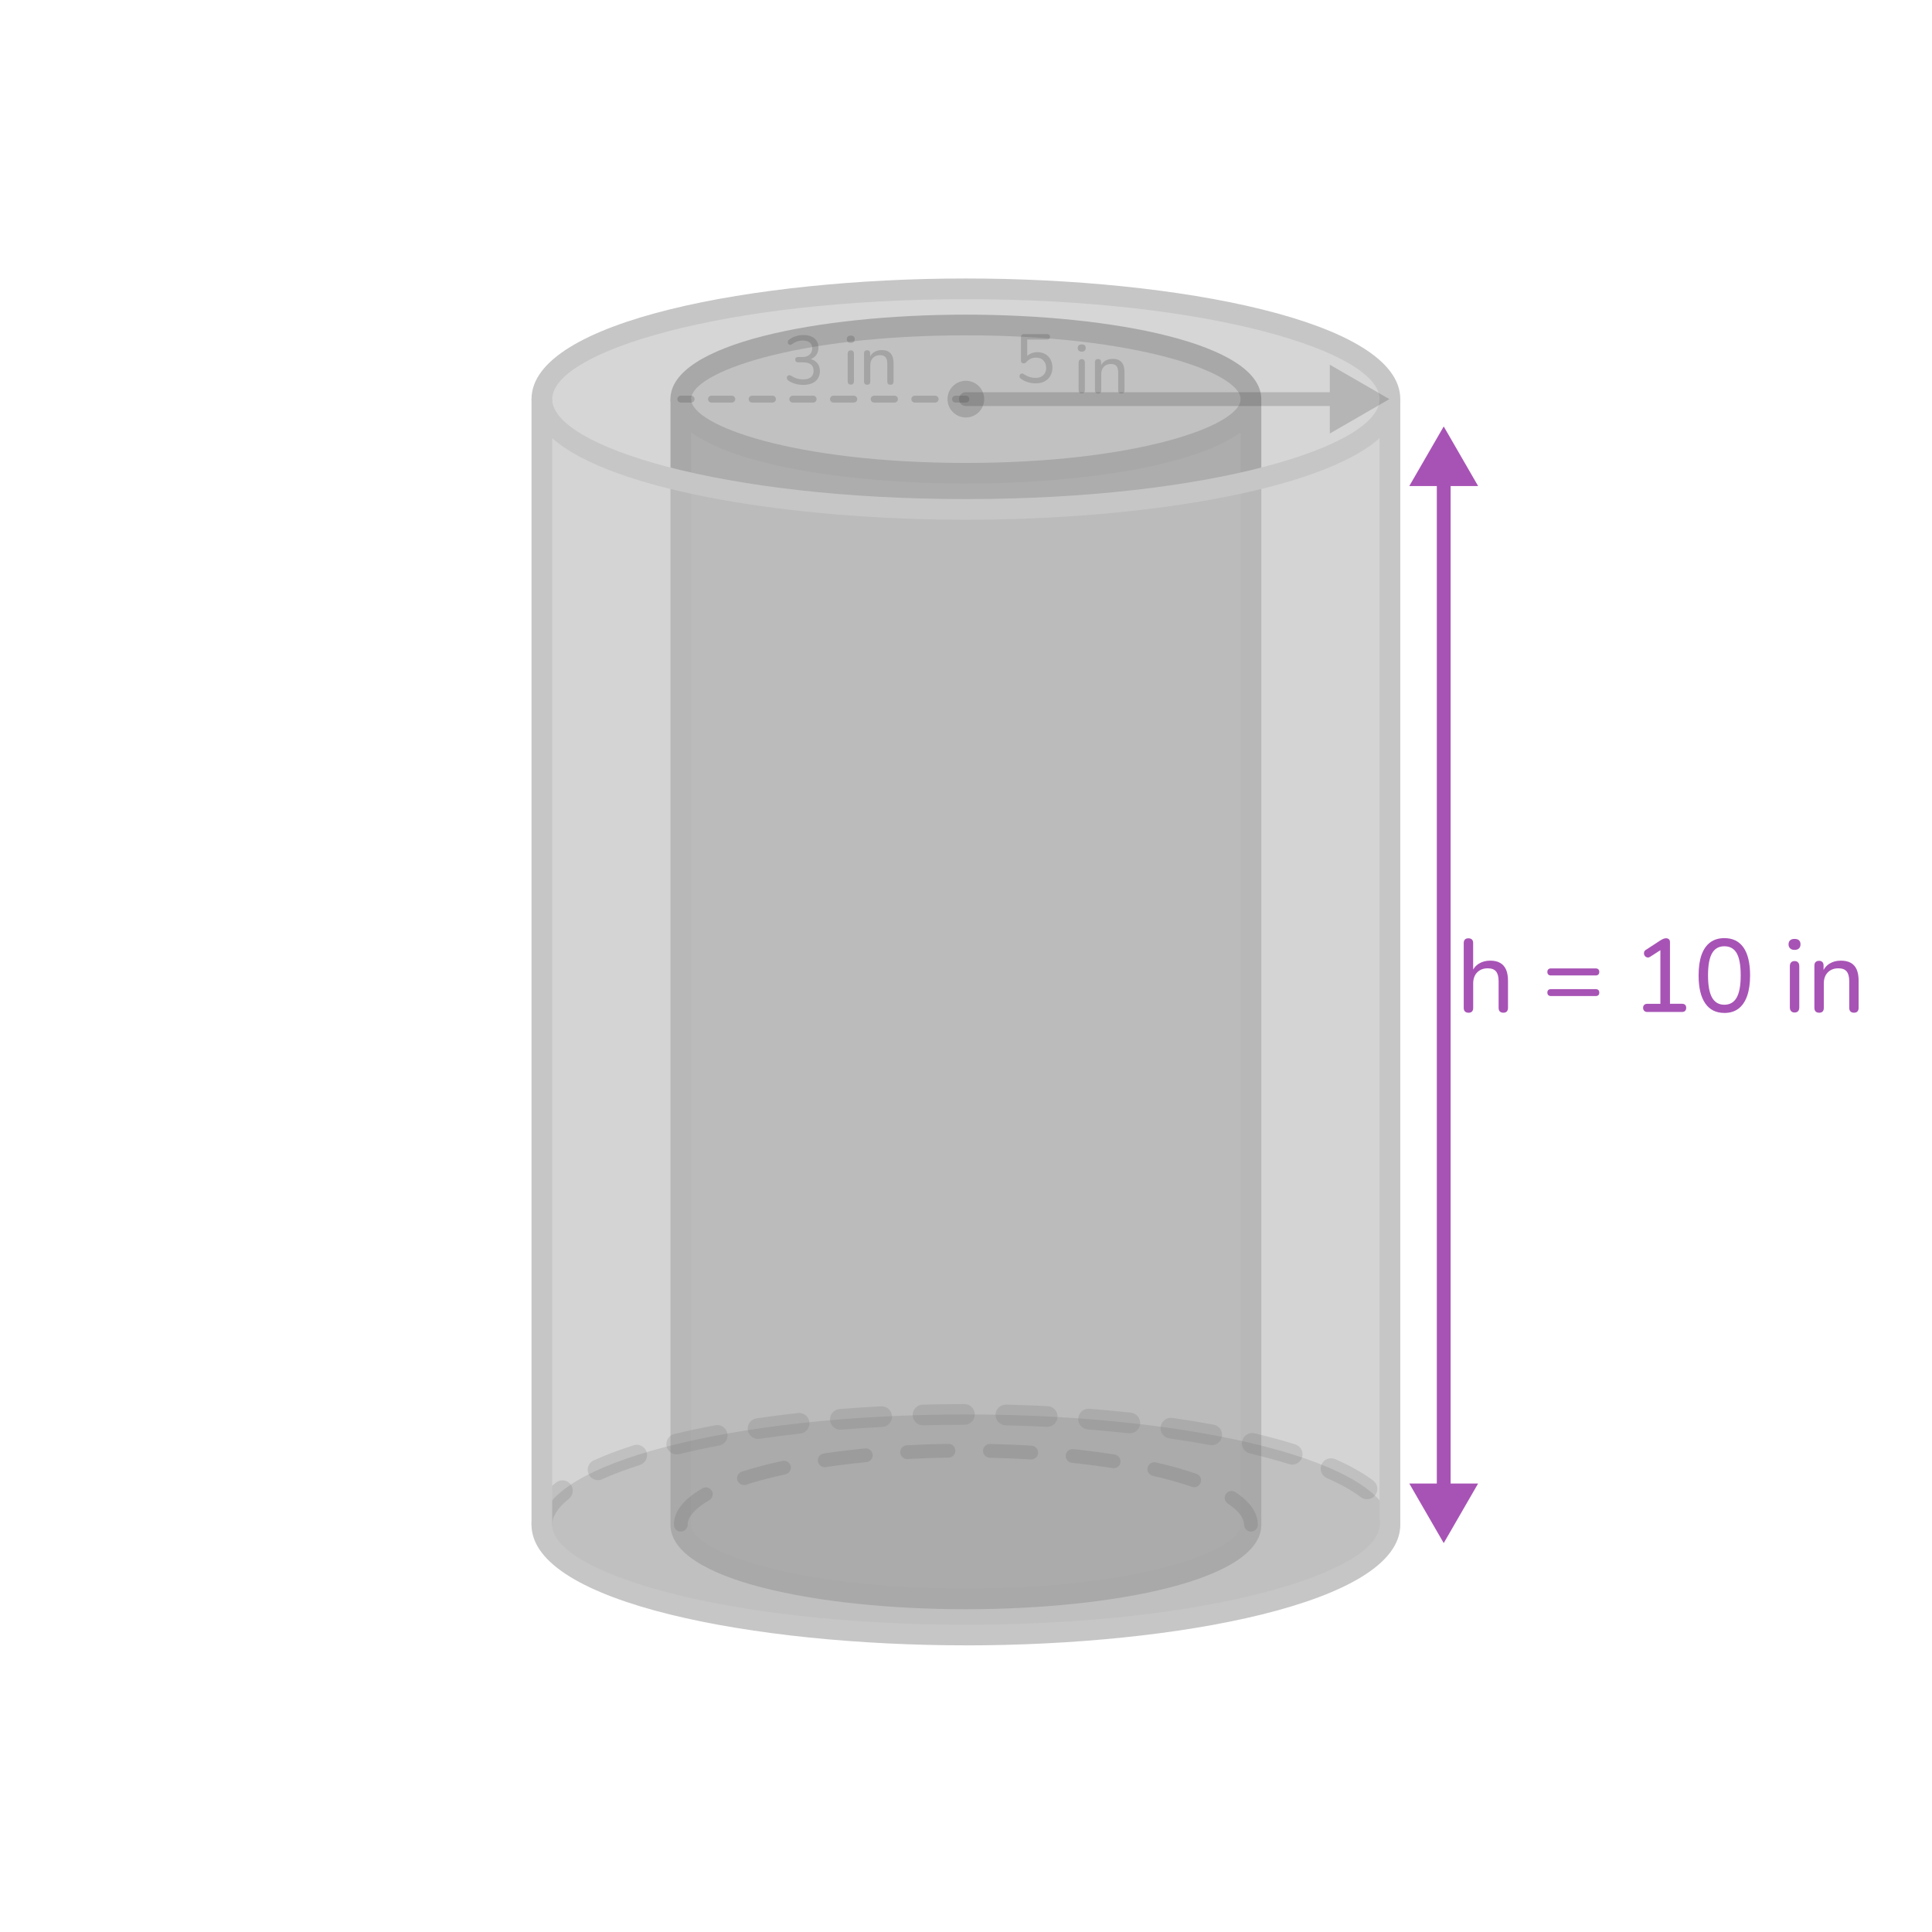
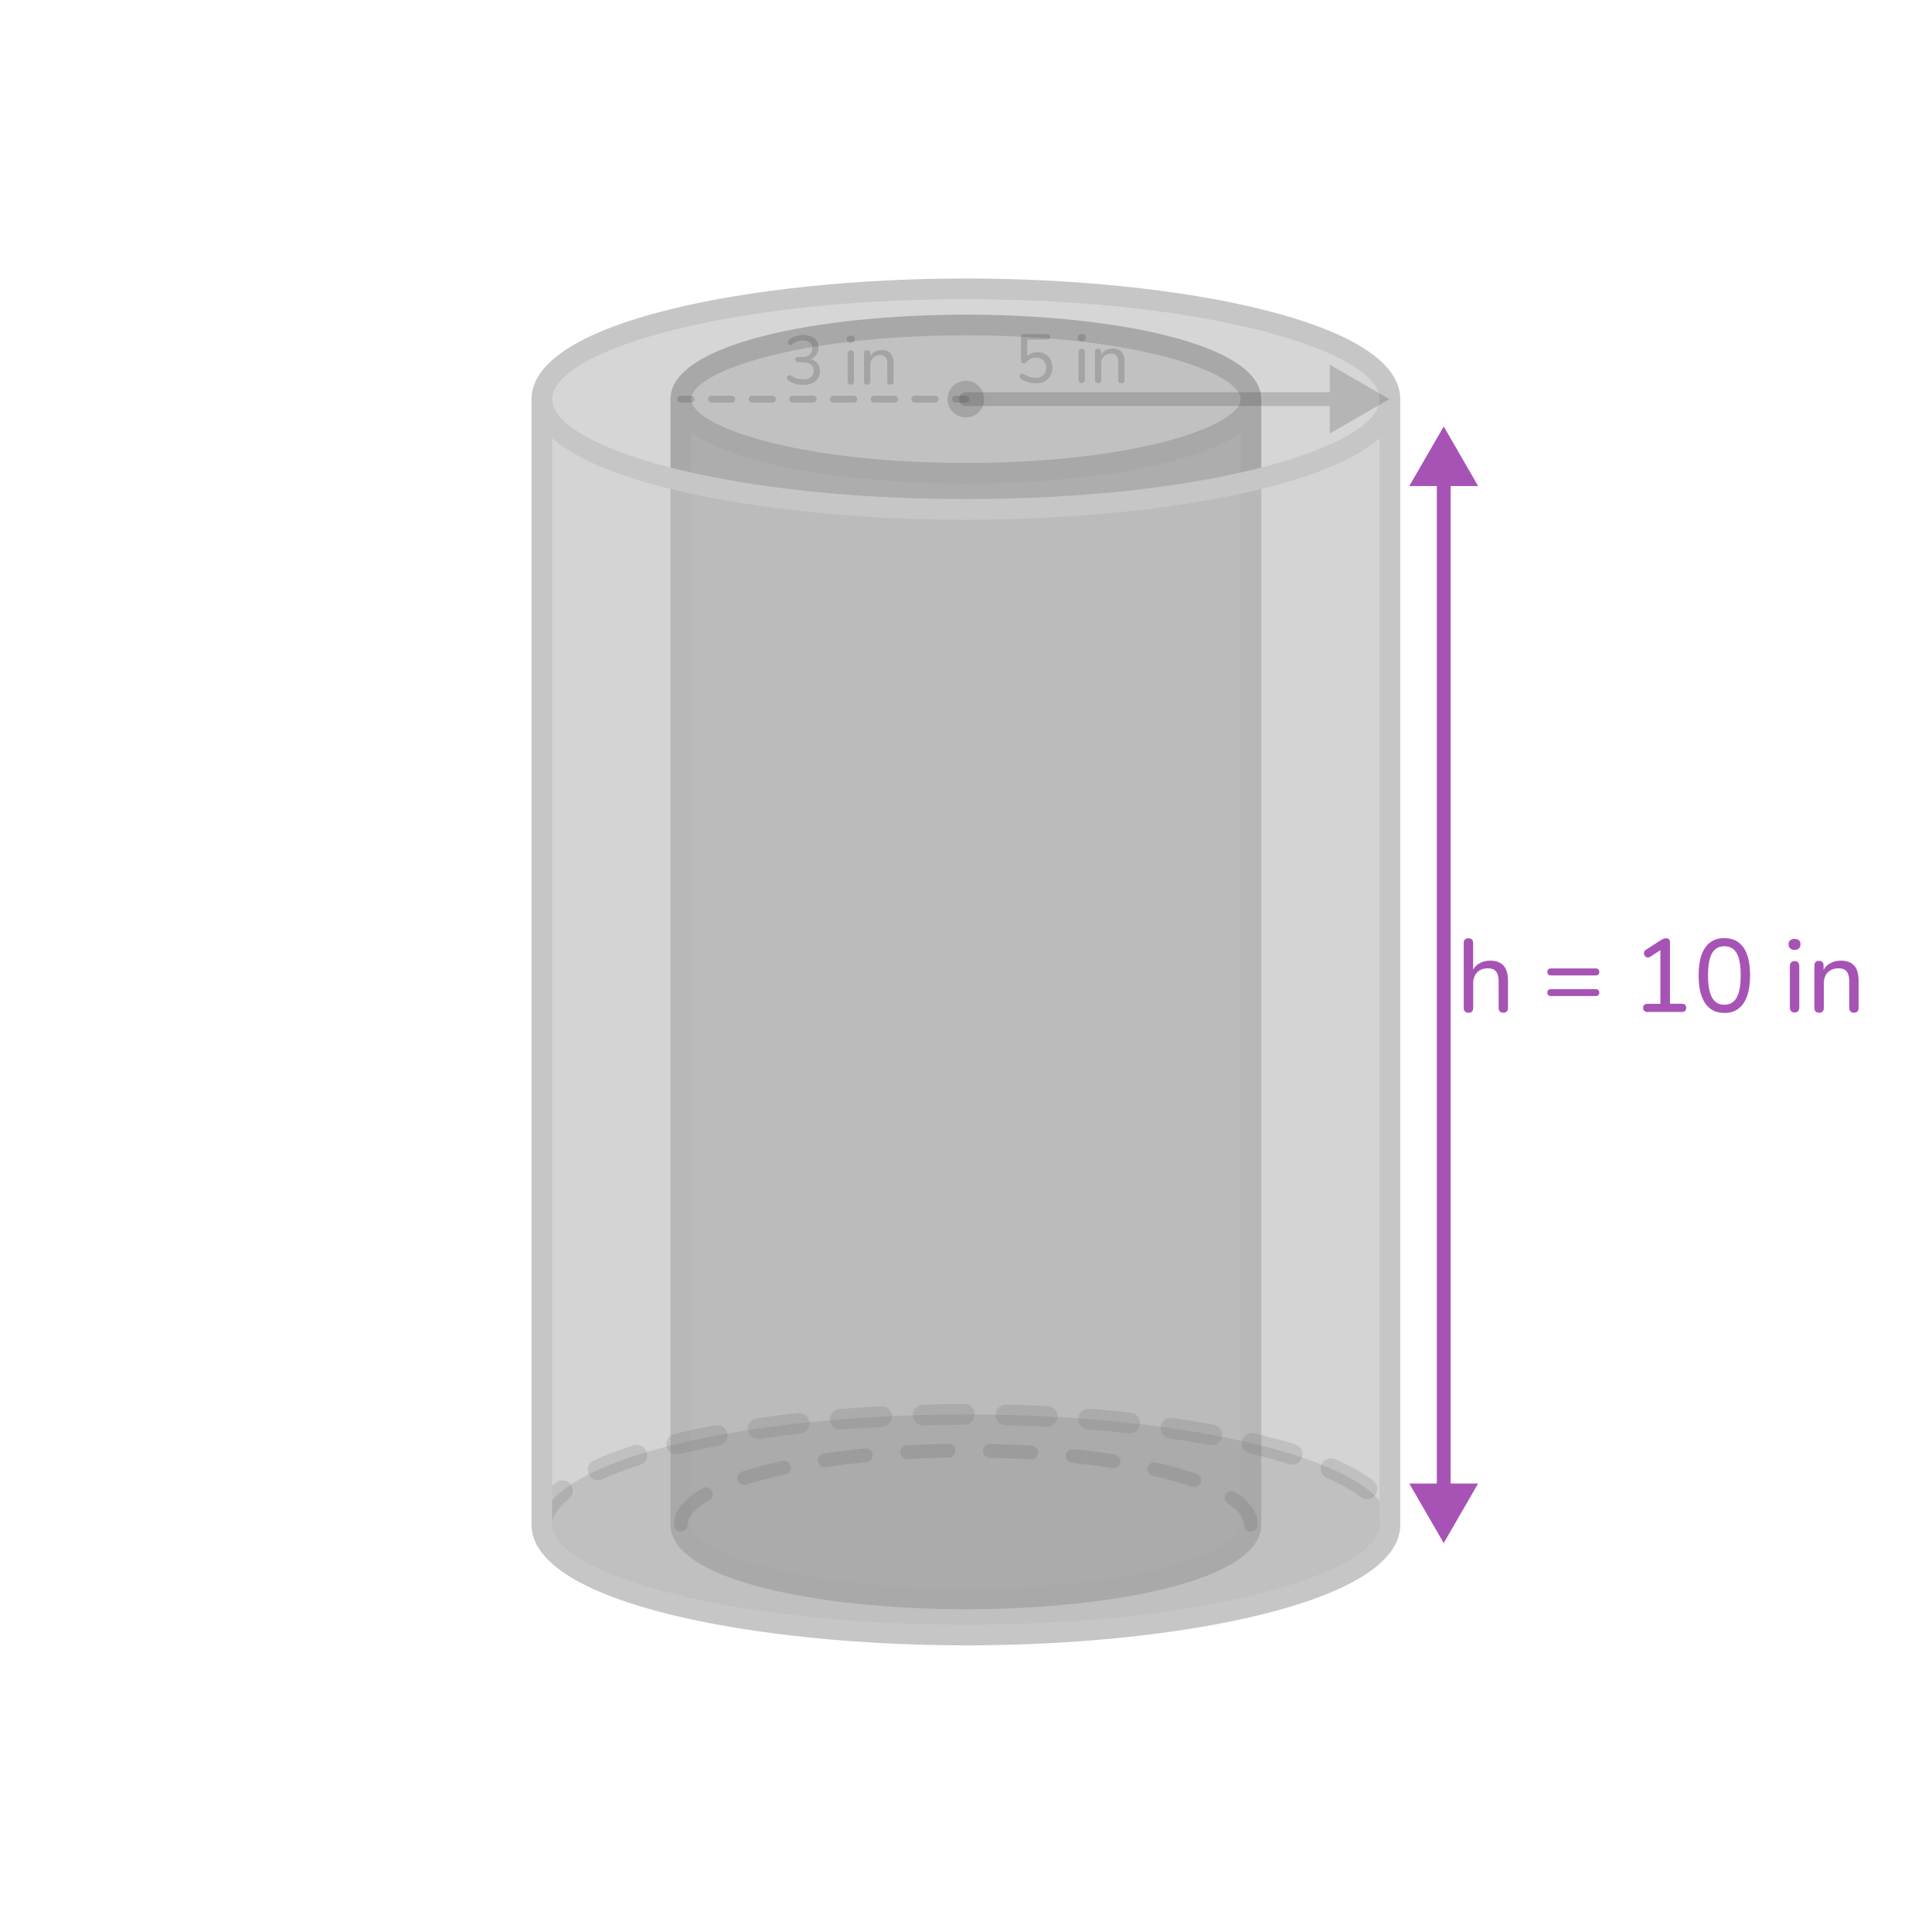
<svg xmlns="http://www.w3.org/2000/svg" id="background" width="560" height="560" viewBox="0 0 560 560">
  <defs>
    <style>
      .cls-1 {
        stroke: #333;
        stroke-linecap: round;
      }

      .cls-1, .cls-2 {
        fill: none;
        stroke-miterlimit: 10;
        stroke-width: 4px;
      }

      .cls-3 {
        fill: #a753b5;
      }

      .cls-4 {
        opacity: .5;
      }

+       .cls-5 {
+         opacity: .6;
+       }
+ 
      .cls-2 {
        stroke: #a753b5;
      }

-       .cls-5, .cls-6 {
+       .cls-6, .cls-7 {
        opacity: .2;
      }

-       .cls-7, .cls-6 {
+       .cls-8, .cls-7 {
        fill: #333;
      }

-       .cls-8 {
+       .cls-9 {
        fill: #e5e5e5;
      }

-       .cls-9 {
+       .cls-10 {
        fill: #aaa;
      }

-       .cls-10 {
+       .cls-11 {
        fill: #ccc;
-       }
- 
-       .cls-11 {
-         opacity: .6;
      }

      .cls-12 {
        fill: #ea6560;
      }

      .cls-13 {
        fill: #c6c6c6;
      }
    </style>
  </defs>
  <g>
    <g>
      <g>
-         <ellipse class="cls-8" cx="279.96" cy="115.69" rx="82.63" ry="21.49" />
-         <g class="cls-5">
+         <ellipse class="cls-9" cx="279.96" cy="115.69" rx="82.63" ry="21.49" />
+         <g class="cls-6">
          <ellipse class="cls-12" cx="279.97" cy="441.95" rx="82.63" ry="21.49" />
        </g>
      </g>
      <path class="cls-13" d="M362.59,118.69c-1.66,0-3-1.34-3-3,0-7.72-30.29-18.49-79.63-18.49s-79.63,10.77-79.63,18.49c0,1.66-1.34,3-3,3s-3-1.34-3-3c0-16.08,43.08-24.49,85.63-24.49s85.63,8.41,85.63,24.49c0,1.66-1.34,3-3,3Z" />
-       <path class="cls-10" d="M362.59,115.69V441.95c0,11.87-36.99,21.49-82.62,21.49s-82.63-9.62-82.63-21.49V115.69s0,0,0,0c0,11.87,37,21.49,82.63,21.49s82.63-9.62,82.63-21.49Z" />
+       <path class="cls-11" d="M362.59,115.69V441.95c0,11.87-36.99,21.49-82.62,21.49s-82.63-9.62-82.63-21.49V115.69s0,0,0,0c0,11.87,37,21.49,82.63,21.49s82.63-9.62,82.63-21.49Z" />
      <path class="cls-13" d="M279.97,466.44c-42.55,0-85.63-8.41-85.63-24.49V115.69s0,0,0,0h6c0,7.72,30.29,18.49,79.63,18.49s79.63-10.77,79.63-18.49h6V441.95c0,16.08-43.07,24.49-85.62,24.49ZM200.33,125.33V441.95c0,7.72,30.3,18.49,79.64,18.49s79.63-10.77,79.63-18.49V125.33c-13.29,9.78-46.63,14.84-79.64,14.84s-66.35-5.06-79.63-14.84Z" />
    </g>
    <g>
-       <g class="cls-5">
-         <ellipse class="cls-7" cx="279.97" cy="115.69" rx="122.91" ry="31.97" />
+       <g class="cls-6">
+         <ellipse class="cls-8" cx="279.97" cy="115.69" rx="122.91" ry="31.97" />
      </g>
-       <g class="cls-5">
-         <ellipse class="cls-7" cx="279.97" cy="441.95" rx="122.91" ry="31.97" />
+       <g class="cls-6">
+         <ellipse class="cls-8" cx="279.97" cy="441.95" rx="122.91" ry="31.97" />
      </g>
    </g>
-     <circle class="cls-6" cx="279.96" cy="115.69" r="5.32" />
+     <circle class="cls-7" cx="279.96" cy="115.69" r="5.32" />
    <path class="cls-13" d="M402.88,118.69c-1.66,0-3-1.34-3-3,0-13.7-49.25-28.97-119.91-28.97s-119.91,15.27-119.91,28.97c0,1.66-1.34,3-3,3s-3-1.34-3-3c0-22.71,64.87-34.97,125.91-34.97s125.91,12.25,125.91,34.97c0,1.66-1.34,3-3,3Z" />
-     <g class="cls-5">
-       <path class="cls-7" d="M402.88,444.95c-1.66,0-3-1.34-3-3,0-.18,0-.36-.03-.54-.16-1.65,1.04-3.12,2.69-3.28,1.63-.16,3.12,1.04,3.28,2.69,.04,.37,.06,.75,.06,1.13,0,1.66-1.34,3-3,3Zm-245.82,0c-1.66,0-3-1.34-3-3,0-4.33,2.39-8.43,7.09-12.21,1.29-1.04,3.18-.83,4.22,.46,1.04,1.29,.83,3.18-.46,4.22-3.21,2.58-4.84,5.11-4.84,7.53,0,1.66-1.34,3-3,3Zm239.18-10.39c-.63,0-1.27-.2-1.81-.61-2.5-1.9-5.81-3.75-9.83-5.52-1.52-.67-2.21-2.44-1.54-3.95,.66-1.52,2.43-2.21,3.95-1.54,4.45,1.95,8.16,4.05,11.04,6.23,1.32,1,1.58,2.88,.58,4.2-.59,.78-1.49,1.19-2.39,1.19Zm-222.89-5.53c-1.14,0-2.23-.66-2.74-1.77-.68-1.51-.01-3.29,1.5-3.97,3.39-1.53,7.27-3,11.54-4.37,1.58-.5,3.27,.37,3.77,1.94,.5,1.58-.37,3.27-1.94,3.77-4.06,1.3-7.72,2.68-10.9,4.12-.4,.18-.82,.27-1.23,.27Zm201.21-4.5c-.3,0-.6-.04-.9-.14-3.5-1.1-7.33-2.14-11.38-3.11-1.61-.38-2.61-2-2.22-3.61,.38-1.61,2.01-2.61,3.61-2.22,4.18,1,8.15,2.08,11.78,3.22,1.58,.5,2.46,2.18,1.97,3.76-.4,1.28-1.59,2.1-2.86,2.1Zm-178.42-2.96c-1.35,0-2.58-.92-2.91-2.29-.39-1.61,.6-3.23,2.21-3.62,3.75-.91,7.75-1.77,11.89-2.55,1.63-.31,3.2,.76,3.5,2.39s-.76,3.2-2.39,3.5c-4.04,.76-7.94,1.6-11.58,2.48-.24,.06-.48,.08-.71,.08Zm155.1-2.67c-.18,0-.36-.02-.55-.05-3.76-.7-7.7-1.34-11.73-1.92-1.64-.24-2.78-1.76-2.54-3.4,.24-1.64,1.75-2.78,3.4-2.54,4.1,.59,8.13,1.25,11.96,1.96,1.63,.3,2.71,1.87,2.4,3.5-.27,1.44-1.53,2.45-2.95,2.45Zm-131.52-1.82c-1.46,0-2.75-1.07-2.96-2.57-.24-1.64,.89-3.16,2.53-3.4,3.88-.57,7.92-1.09,12.01-1.54,1.65-.19,3.13,1,3.31,2.65,.18,1.65-1,3.13-2.65,3.31-4.02,.45-7.99,.96-11.8,1.52-.15,.02-.29,.03-.44,.03Zm107.77-1.62c-.11,0-.22,0-.33-.02-3.86-.42-7.85-.79-11.86-1.11-1.65-.13-2.89-1.57-2.76-3.23,.13-1.65,1.54-2.89,3.23-2.76,4.07,.32,8.12,.7,12.04,1.13,1.65,.18,2.84,1.66,2.66,3.31-.17,1.54-1.47,2.67-2.98,2.67Zm-83.91-1.05c-1.55,0-2.86-1.19-2.99-2.76-.13-1.65,1.1-3.1,2.75-3.23,3.95-.32,8.01-.59,12.06-.8,1.65-.09,3.07,1.18,3.15,2.84,.09,1.65-1.18,3.07-2.84,3.15-4,.21-8,.47-11.9,.79-.08,0-.16,0-.24,0Zm59.98-.84c-.05,0-.1,0-.15,0-3.92-.2-7.93-.35-11.92-.44-1.66-.04-2.97-1.42-2.93-3.07,.04-1.63,1.38-2.93,3-2.93,.02,0,.05,0,.07,0,4.04,.1,8.1,.25,12.07,.45,1.65,.08,2.93,1.49,2.84,3.15-.08,1.6-1.41,2.85-2.99,2.85Zm-36.01-.43c-1.62,0-2.96-1.29-3-2.92-.04-1.66,1.26-3.03,2.92-3.08,4-.1,8.06-.16,12.08-.16h0c1.66,0,3,1.34,3,3,0,1.66-1.34,3-3,3-3.96,0-7.98,.06-11.93,.16-.03,0-.05,0-.08,0Z" />
+     <g class="cls-6">
+       <path class="cls-8" d="M402.88,444.95c-1.66,0-3-1.34-3-3,0-.18,0-.36-.03-.54-.16-1.65,1.04-3.12,2.69-3.28,1.63-.16,3.12,1.04,3.28,2.69,.04,.37,.06,.75,.06,1.13,0,1.66-1.34,3-3,3Zm-245.82,0c-1.66,0-3-1.34-3-3,0-4.33,2.39-8.43,7.09-12.21,1.29-1.04,3.18-.83,4.22,.46,1.04,1.29,.83,3.18-.46,4.22-3.21,2.58-4.84,5.11-4.84,7.53,0,1.66-1.34,3-3,3Zm239.18-10.39c-.63,0-1.27-.2-1.81-.61-2.5-1.9-5.81-3.75-9.83-5.52-1.52-.67-2.21-2.44-1.54-3.95,.66-1.52,2.43-2.21,3.95-1.54,4.45,1.95,8.16,4.05,11.04,6.23,1.32,1,1.58,2.88,.58,4.2-.59,.78-1.49,1.19-2.39,1.19Zm-222.89-5.53c-1.14,0-2.23-.66-2.74-1.77-.68-1.51-.01-3.29,1.5-3.97,3.39-1.53,7.27-3,11.54-4.37,1.58-.5,3.27,.37,3.77,1.94,.5,1.58-.37,3.27-1.94,3.77-4.06,1.3-7.72,2.68-10.9,4.12-.4,.18-.82,.27-1.23,.27Zm201.21-4.5c-.3,0-.6-.04-.9-.14-3.5-1.1-7.33-2.14-11.38-3.11-1.61-.38-2.61-2-2.22-3.61,.38-1.61,2.01-2.61,3.61-2.22,4.18,1,8.15,2.08,11.78,3.22,1.58,.5,2.46,2.18,1.97,3.76-.4,1.28-1.59,2.1-2.86,2.1Zm-178.42-2.96c-1.35,0-2.58-.92-2.91-2.29-.39-1.61,.6-3.23,2.21-3.62,3.75-.91,7.75-1.77,11.89-2.55,1.63-.31,3.2,.76,3.5,2.39s-.76,3.2-2.39,3.5c-4.04,.76-7.94,1.6-11.58,2.48-.24,.06-.48,.08-.71,.08Zm155.1-2.67c-.18,0-.36-.02-.55-.05-3.76-.7-7.7-1.34-11.73-1.92-1.64-.24-2.78-1.76-2.54-3.4,.24-1.64,1.75-2.78,3.4-2.54,4.1,.59,8.13,1.25,11.96,1.96,1.63,.3,2.71,1.87,2.4,3.5-.27,1.44-1.53,2.45-2.95,2.45Zm-131.52-1.82c-1.46,0-2.75-1.07-2.96-2.57-.24-1.64,.89-3.16,2.53-3.4,3.88-.57,7.92-1.09,12.01-1.54,1.65-.19,3.13,1,3.31,2.65,.18,1.65-1,3.13-2.65,3.31-4.02,.45-7.99,.96-11.8,1.52-.15,.02-.29,.03-.44,.03Zm107.77-1.62c-.11,0-.22,0-.33-.02-3.86-.42-7.85-.79-11.86-1.11-1.65-.13-2.89-1.57-2.76-3.23,.13-1.65,1.54-2.89,3.23-2.76,4.07,.32,8.12,.7,12.04,1.13,1.65,.18,2.84,1.66,2.66,3.31-.17,1.54-1.47,2.67-2.98,2.67Zm-83.91-1.05c-1.55,0-2.86-1.19-2.99-2.76-.13-1.65,1.1-3.1,2.75-3.23,3.95-.32,8.01-.59,12.06-.8,1.65-.09,3.07,1.18,3.15,2.84,.09,1.65-1.18,3.07-2.84,3.15-4,.21-8,.47-11.9,.79-.08,0-.16,0-.24,0Zm59.98-.84c-.05,0-.1,0-.15,0-3.92-.2-7.93-.35-11.92-.44-1.66-.04-2.97-1.42-2.93-3.07,.04-1.63,1.38-2.93,3-2.93,.02,0,.05,0,.07,0,4.04,.1,8.1,.25,12.07,.45,1.65,.08,2.93,1.49,2.84,3.15-.08,1.6-1.41,2.85-2.99,2.85Zm-36.01-.43c-1.62,0-2.96-1.29-3-2.92-.04-1.66,1.26-3.03,2.92-3.08,4-.1,8.06-.16,12.08-.16h0c1.66,0,3,1.34,3,3,0,1.66-1.34,3-3,3-3.96,0-7.98,.06-11.93,.16-.03,0-.05,0-.08,0Z" />
    </g>
    <g class="cls-4">
-       <path class="cls-9" d="M402.88,115.69V441.95c0,17.65-55.03,31.97-122.91,31.97s-122.91-14.31-122.91-31.97V115.69s0,0,0,0c0,17.65,55.03,31.97,122.91,31.97s122.91-14.31,122.91-31.97Z" />
+       <path class="cls-10" d="M402.88,115.69V441.95c0,17.65-55.03,31.97-122.91,31.97s-122.91-14.31-122.91-31.97V115.69s0,0,0,0c0,17.65,55.03,31.97,122.91,31.97s122.91-14.31,122.91-31.97Z" />
    </g>
    <path class="cls-13" d="M279.97,476.91c-61.04,0-125.91-12.25-125.91-34.97V115.69h6c0,13.7,49.25,28.97,119.91,28.97s119.91-15.27,119.91-28.97h6V441.95c0,22.71-64.87,34.97-125.91,34.97ZM160.06,127.01V441.95c0,13.7,49.25,28.97,119.91,28.97s119.91-15.27,119.91-28.97V127.01c-17.42,15.43-69.95,23.64-119.91,23.64s-102.49-8.21-119.91-23.64Z" />
-     <g class="cls-11">
-       <g class="cls-5">
-         <path class="cls-7" d="M362.6,443.95c-1.1,0-2-.9-2-2,0-2.47-2.57-4.7-4.73-6.14-.92-.61-1.17-1.85-.55-2.77,.61-.92,1.85-1.17,2.77-.55,4.32,2.88,6.51,6.06,6.51,9.47,0,1.1-.89,2-2,2h0Zm-165.27,0c-1.1,0-2-.9-2-2,0-3.84,2.78-7.4,8.27-10.56,.95-.55,2.18-.22,2.73,.73,.55,.96,.22,2.18-.73,2.73-2.86,1.65-6.27,4.22-6.27,7.09,0,1.1-.9,2-2,2Zm148.81-12.87c-.22,0-.44-.04-.66-.11-3.34-1.16-7.15-2.23-11.34-3.19-1.08-.25-1.75-1.32-1.5-2.4,.25-1.08,1.33-1.75,2.4-1.5,4.33,.99,8.29,2.11,11.76,3.31,1.04,.36,1.6,1.5,1.23,2.55-.29,.83-1.06,1.34-1.89,1.34Zm-130.5-.62c-.85,0-1.63-.54-1.9-1.39-.34-1.05,.24-2.18,1.29-2.52,3.52-1.13,7.49-2.18,11.79-3.11,1.08-.23,2.14,.45,2.38,1.53,.23,1.08-.45,2.14-1.53,2.38-4.18,.9-8.01,1.91-11.41,3.01-.2,.07-.41,.1-.61,.1Zm107.16-4.89c-.1,0-.21,0-.31-.02-3.76-.59-7.73-1.11-11.8-1.54-1.1-.12-1.9-1.1-1.78-2.2,.12-1.1,1.09-1.89,2.2-1.78,4.14,.44,8.18,.96,12,1.57,1.09,.17,1.84,1.2,1.66,2.29-.16,.99-1.01,1.69-1.97,1.69Zm-83.75-.29c-.97,0-1.83-.71-1.98-1.71-.16-1.09,.59-2.11,1.68-2.27,3.84-.57,7.88-1.06,12.02-1.47,1.12-.11,2.08,.7,2.18,1.8,.11,1.1-.7,2.08-1.8,2.18-4.07,.4-8.04,.88-11.82,1.44-.1,.01-.2,.02-.3,.02Zm59.88-2.25s-.08,0-.12,0c-3.91-.24-7.91-.4-11.92-.49-1.1-.02-1.98-.94-1.96-2.04,.02-1.1,.9-2,2.04-1.96,4.05,.09,8.12,.25,12.07,.5,1.1,.07,1.94,1.02,1.87,2.12-.06,1.06-.95,1.88-1.99,1.88Zm-36-.11c-1.05,0-1.94-.83-2-1.89-.06-1.1,.79-2.05,1.89-2.11,3.95-.22,8.02-.36,12.07-.42,1.1-.04,2.01,.86,2.03,1.97,.02,1.1-.86,2.01-1.97,2.03-4,.06-8.02,.2-11.92,.42-.04,0-.07,0-.11,0Z" />
+     <g class="cls-5">
+       <g class="cls-6">
+         <path class="cls-8" d="M362.6,443.95c-1.1,0-2-.9-2-2,0-2.47-2.57-4.7-4.73-6.14-.92-.61-1.17-1.85-.55-2.77,.61-.92,1.85-1.17,2.77-.55,4.32,2.88,6.51,6.06,6.51,9.47,0,1.1-.89,2-2,2h0Zm-165.27,0c-1.1,0-2-.9-2-2,0-3.84,2.78-7.4,8.27-10.56,.95-.55,2.18-.22,2.73,.73,.55,.96,.22,2.18-.73,2.73-2.86,1.65-6.27,4.22-6.27,7.09,0,1.1-.9,2-2,2Zm148.81-12.87c-.22,0-.44-.04-.66-.11-3.34-1.16-7.15-2.23-11.34-3.19-1.08-.25-1.75-1.32-1.5-2.4,.25-1.08,1.33-1.75,2.4-1.5,4.33,.99,8.29,2.11,11.76,3.31,1.04,.36,1.6,1.5,1.23,2.55-.29,.83-1.06,1.34-1.89,1.34Zm-130.5-.62c-.85,0-1.63-.54-1.9-1.39-.34-1.05,.24-2.18,1.29-2.52,3.52-1.13,7.49-2.18,11.79-3.11,1.08-.23,2.14,.45,2.38,1.53,.23,1.08-.45,2.14-1.53,2.38-4.18,.9-8.01,1.91-11.41,3.01-.2,.07-.41,.1-.61,.1Zm107.16-4.89c-.1,0-.21,0-.31-.02-3.76-.59-7.73-1.11-11.8-1.54-1.1-.12-1.9-1.1-1.78-2.2,.12-1.1,1.09-1.89,2.2-1.78,4.14,.44,8.18,.96,12,1.57,1.09,.17,1.84,1.2,1.66,2.29-.16,.99-1.01,1.69-1.97,1.69Zm-83.75-.29c-.97,0-1.83-.71-1.98-1.71-.16-1.09,.59-2.11,1.68-2.27,3.84-.57,7.88-1.06,12.02-1.47,1.12-.11,2.08,.7,2.18,1.8,.11,1.1-.7,2.08-1.8,2.18-4.07,.4-8.04,.88-11.82,1.44-.1,.01-.2,.02-.3,.02Zm59.88-2.25s-.08,0-.12,0c-3.91-.24-7.91-.4-11.92-.49-1.1-.02-1.98-.94-1.96-2.04,.02-1.1,.9-2,2.04-1.96,4.05,.09,8.12,.25,12.07,.5,1.1,.07,1.94,1.02,1.87,2.12-.06,1.06-.95,1.88-1.99,1.88Zm-36-.11c-1.05,0-1.94-.83-2-1.89-.06-1.1,.79-2.05,1.89-2.11,3.95-.22,8.02-.36,12.07-.42,1.1-.04,2.01,.86,2.03,1.97,.02,1.1-.86,2.01-1.97,2.03-4,.06-8.02,.2-11.92,.42-.04,0-.07,0-.11,0Z" />
      </g>
    </g>
  </g>
  <g>
    <g>
      <line class="cls-2" x1="418.47" y1="137.96" x2="418.47" y2="432.92" />
      <polygon class="cls-3" points="408.49 140.88 418.47 123.61 428.44 140.88 408.49 140.88" />
      <polygon class="cls-3" points="408.49 430 418.47 447.27 428.44 430 408.49 430" />
    </g>
    <g>
      <path class="cls-3" d="M425.62,293.54c-.42,0-.75-.12-.99-.36-.24-.24-.36-.59-.36-1.05v-18.78c0-.46,.12-.8,.36-1.04,.24-.23,.57-.34,.99-.34s.78,.12,1.02,.34c.24,.23,.36,.58,.36,1.04v8.55h-.39c.42-1.14,1.1-2,2.05-2.58,.95-.58,2.03-.87,3.25-.87s2.15,.21,2.91,.65c.76,.43,1.33,1.07,1.71,1.93,.38,.86,.57,1.94,.57,3.24v7.86c0,.46-.12,.81-.34,1.05-.23,.24-.57,.36-1,.36s-.78-.12-1.02-.36c-.24-.24-.36-.59-.36-1.05v-7.71c0-1.3-.25-2.25-.75-2.85s-1.3-.9-2.4-.9c-1.28,0-2.3,.4-3.07,1.19-.77,.79-1.15,1.86-1.15,3.2v7.08c0,.94-.46,1.41-1.38,1.41Z" />
      <path class="cls-3" d="M449.56,282.74c-.34,0-.6-.09-.78-.27-.18-.18-.27-.43-.27-.75s.09-.57,.27-.75c.18-.18,.44-.27,.78-.27h12.95c.34,0,.6,.09,.78,.27,.18,.18,.27,.43,.27,.75s-.09,.57-.27,.75-.44,.27-.78,.27h-12.95Zm0,5.97c-.34,0-.6-.09-.78-.27-.18-.18-.27-.43-.27-.75s.09-.56,.27-.73,.44-.25,.78-.25h12.95c.34,0,.6,.08,.78,.25,.18,.17,.27,.42,.27,.73,0,.34-.09,.6-.27,.77-.18,.17-.44,.25-.78,.25h-12.95Z" />
      <path class="cls-3" d="M477.49,293.33c-.38,0-.68-.11-.9-.33-.22-.22-.33-.51-.33-.87,0-.38,.11-.67,.33-.87,.22-.2,.52-.3,.9-.3h3.78v-16.47h1.44l-4.38,2.82c-.28,.18-.54,.25-.79,.22-.25-.03-.46-.13-.64-.3-.18-.17-.3-.38-.36-.61-.06-.24-.04-.49,.04-.74s.29-.46,.58-.62l4.14-2.7c.3-.18,.58-.33,.85-.44,.27-.11,.53-.16,.79-.16,.3,0,.56,.09,.78,.27s.33,.47,.33,.87v17.85h3.48c.4,0,.7,.1,.91,.3,.21,.2,.31,.49,.31,.87s-.1,.67-.31,.89c-.21,.21-.51,.31-.91,.31h-10.04Z" />
      <path class="cls-3" d="M499.81,293.6c-2.44,0-4.29-.93-5.56-2.8-1.27-1.87-1.9-4.55-1.9-8.05,0-2.38,.28-4.37,.85-5.97,.57-1.6,1.41-2.81,2.52-3.63,1.11-.82,2.47-1.23,4.09-1.23,2.46,0,4.31,.92,5.57,2.75,1.26,1.83,1.89,4.51,1.89,8.05,0,2.34-.28,4.32-.85,5.94-.57,1.62-1.4,2.85-2.5,3.69-1.1,.84-2.47,1.26-4.11,1.26Zm0-2.37c1.6,0,2.79-.69,3.57-2.07,.78-1.38,1.17-3.53,1.17-6.45s-.38-5.05-1.15-6.41c-.77-1.35-1.96-2.02-3.58-2.02s-2.79,.67-3.57,2.02c-.78,1.35-1.17,3.49-1.17,6.41s.39,5.07,1.17,6.45c.78,1.38,1.97,2.07,3.57,2.07Z" />
      <path class="cls-3" d="M520.15,275.33c-.54,0-.96-.14-1.27-.44-.31-.29-.46-.67-.46-1.15,0-.52,.15-.92,.46-1.19,.31-.27,.73-.4,1.27-.4,.58,0,1.01,.13,1.3,.4,.29,.27,.43,.67,.43,1.19,0,.48-.14,.87-.43,1.15-.29,.29-.72,.44-1.3,.44Zm0,18.15c-.42,0-.75-.13-.99-.39-.24-.26-.36-.62-.36-1.08v-11.97c0-.48,.12-.84,.36-1.09,.24-.25,.57-.38,.99-.38s.78,.12,1.02,.38c.24,.25,.36,.62,.36,1.09v11.97c0,.46-.12,.82-.34,1.08s-.57,.39-1.03,.39Z" />
      <path class="cls-3" d="M527.26,293.54c-.42,0-.75-.12-.99-.36-.24-.24-.36-.59-.36-1.05v-12.24c0-.46,.12-.8,.36-1.04,.24-.23,.57-.35,.99-.35s.74,.12,.97,.35c.23,.23,.34,.57,.34,1.04v2.46l-.33-.45c.42-1.14,1.1-2,2.05-2.58,.95-.58,2.03-.87,3.25-.87s2.15,.21,2.91,.63c.76,.42,1.33,1.06,1.71,1.92,.38,.86,.57,1.95,.57,3.27v7.86c0,.46-.12,.81-.34,1.05-.23,.24-.57,.36-1,.36s-.78-.12-1.02-.36c-.24-.24-.36-.59-.36-1.05v-7.71c0-1.3-.25-2.25-.75-2.85s-1.3-.9-2.4-.9c-1.28,0-2.3,.4-3.07,1.19-.77,.79-1.15,1.86-1.15,3.2v7.08c0,.94-.46,1.41-1.38,1.41Z" />
    </g>
  </g>
-   <g class="cls-5">
+   <g class="cls-6">
    <g>
      <line class="cls-1" x1="388.37" y1="115.69" x2="279.96" y2="115.69" />
-       <polygon class="cls-7" points="385.45 105.71 402.72 115.69 385.45 125.66 385.45 105.71" />
+       <polygon class="cls-8" points="385.45 105.71 402.72 115.69 385.45 125.66 385.45 105.71" />
    </g>
  </g>
-   <g class="cls-5">
-     <path class="cls-7" d="M200.33,116.69h-3c-.55,0-1-.45-1-1s.45-1,1-1h3c.55,0,1,.45,1,1s-.45,1-1,1Z" />
-     <path class="cls-7" d="M271.06,116.69h-5.9c-.55,0-1-.45-1-1s.45-1,1-1h5.9c.55,0,1,.45,1,1s-.45,1-1,1Zm-11.79,0h-5.89c-.55,0-1-.45-1-1s.45-1,1-1h5.89c.55,0,1,.45,1,1s-.45,1-1,1Zm-11.79,0h-5.89c-.55,0-1-.45-1-1s.45-1,1-1h5.89c.55,0,1,.45,1,1s-.45,1-1,1Zm-11.79,0h-5.9c-.55,0-1-.45-1-1s.45-1,1-1h5.9c.55,0,1,.45,1,1s-.45,1-1,1Zm-11.79,0h-5.89c-.55,0-1-.45-1-1s.45-1,1-1h5.89c.55,0,1,.45,1,1s-.45,1-1,1Zm-11.79,0h-5.89c-.55,0-1-.45-1-1s.45-1,1-1h5.89c.55,0,1,.45,1,1s-.45,1-1,1Z" />
-     <path class="cls-7" d="M279.96,116.69h-3c-.55,0-1-.45-1-1s.45-1,1-1h3c.55,0,1,.45,1,1s-.45,1-1,1Z" />
+   <g class="cls-6">
+     <path class="cls-8" d="M200.33,116.69h-3c-.55,0-1-.45-1-1s.45-1,1-1h3c.55,0,1,.45,1,1s-.45,1-1,1Z" />
+     <path class="cls-8" d="M271.06,116.69h-5.9c-.55,0-1-.45-1-1s.45-1,1-1h5.9c.55,0,1,.45,1,1s-.45,1-1,1Zm-11.79,0h-5.89c-.55,0-1-.45-1-1s.45-1,1-1h5.89c.55,0,1,.45,1,1s-.45,1-1,1Zm-11.79,0h-5.89c-.55,0-1-.45-1-1s.45-1,1-1h5.89c.55,0,1,.45,1,1s-.45,1-1,1Zm-11.79,0h-5.9c-.55,0-1-.45-1-1s.45-1,1-1h5.9c.55,0,1,.45,1,1s-.45,1-1,1Zm-11.79,0h-5.89c-.55,0-1-.45-1-1s.45-1,1-1h5.89c.55,0,1,.45,1,1s-.45,1-1,1Zm-11.79,0h-5.89c-.55,0-1-.45-1-1s.45-1,1-1h5.89c.55,0,1,.45,1,1s-.45,1-1,1Z" />
+     <path class="cls-8" d="M279.96,116.69h-3c-.55,0-1-.45-1-1s.45-1,1-1h3c.55,0,1,.45,1,1s-.45,1-1,1Z" />
  </g>
-   <g class="cls-5">
+   <g class="cls-6">
    <g>
-       <path class="cls-7" d="M232.84,111.57c-.77,0-1.55-.11-2.32-.32-.77-.21-1.45-.53-2.02-.96-.19-.13-.31-.29-.38-.46-.07-.17-.08-.34-.05-.49s.11-.28,.23-.39c.12-.11,.27-.17,.44-.19,.17-.02,.36,.03,.56,.15,.57,.37,1.14,.64,1.71,.81,.57,.17,1.16,.25,1.77,.25,.65,0,1.21-.1,1.66-.29s.8-.48,1.03-.86c.23-.38,.35-.84,.35-1.37,0-.8-.26-1.4-.78-1.81-.52-.41-1.28-.61-2.28-.61h-1.4c-.28,0-.49-.07-.64-.21-.15-.14-.22-.33-.22-.57s.07-.45,.22-.58c.15-.13,.36-.2,.64-.2h1.24c.59,0,1.09-.1,1.5-.31,.41-.21,.74-.5,.97-.87s.35-.83,.35-1.36c0-.72-.23-1.27-.7-1.65-.47-.38-1.14-.57-2.02-.57-.57,0-1.11,.08-1.62,.25-.51,.17-1.02,.44-1.54,.83-.17,.12-.35,.18-.52,.17-.17,0-.32-.06-.43-.17-.11-.11-.19-.24-.23-.39-.04-.15-.03-.32,.02-.49,.05-.17,.17-.33,.36-.46,.55-.43,1.18-.76,1.89-.99,.71-.23,1.45-.35,2.21-.35,.92,0,1.71,.15,2.37,.44,.66,.29,1.16,.71,1.51,1.25s.52,1.19,.52,1.95c0,.57-.11,1.1-.32,1.57-.21,.47-.52,.87-.91,1.2-.39,.33-.87,.56-1.43,.69v-.22c.97,.17,1.73,.58,2.27,1.21,.54,.63,.81,1.42,.81,2.37,0,.81-.2,1.52-.59,2.13-.39,.61-.95,1.07-1.67,1.39-.72,.32-1.57,.48-2.56,.48Z" />
-       <path class="cls-7" d="M246.6,99.39c-.36,0-.64-.1-.85-.29-.21-.19-.31-.45-.31-.77,0-.35,.1-.61,.31-.79s.49-.27,.85-.27c.39,0,.68,.09,.87,.27,.19,.18,.29,.44,.29,.79,0,.32-.1,.58-.29,.77-.19,.19-.48,.29-.87,.29Zm0,12.1c-.28,0-.5-.09-.66-.26-.16-.17-.24-.41-.24-.72v-7.98c0-.32,.08-.56,.24-.73s.38-.25,.66-.25,.52,.08,.68,.25,.24,.41,.24,.73v7.98c0,.31-.08,.55-.23,.72-.15,.17-.38,.26-.69,.26Z" />
-       <path class="cls-7" d="M251.34,111.53c-.28,0-.5-.08-.66-.24s-.24-.39-.24-.7v-8.16c0-.31,.08-.54,.24-.69,.16-.15,.38-.23,.66-.23s.5,.08,.65,.23c.15,.15,.23,.38,.23,.69v1.64l-.22-.3c.28-.76,.74-1.33,1.37-1.72,.63-.39,1.36-.58,2.17-.58s1.43,.14,1.94,.42,.89,.71,1.14,1.28c.25,.57,.38,1.3,.38,2.18v5.24c0,.31-.08,.54-.23,.7s-.38,.24-.67,.24-.52-.08-.68-.24c-.16-.16-.24-.39-.24-.7v-5.14c0-.87-.17-1.5-.5-1.9-.33-.4-.87-.6-1.6-.6-.85,0-1.54,.26-2.05,.79-.51,.53-.77,1.24-.77,2.13v4.72c0,.63-.31,.94-.92,.94Z" />
+       <path class="cls-8" d="M232.84,111.57c-.77,0-1.55-.11-2.32-.32-.77-.21-1.45-.53-2.02-.96-.19-.13-.31-.29-.38-.46-.07-.17-.08-.34-.05-.49s.11-.28,.23-.39c.12-.11,.27-.17,.44-.19,.17-.02,.36,.03,.56,.15,.57,.37,1.14,.64,1.71,.81,.57,.17,1.16,.25,1.77,.25,.65,0,1.21-.1,1.66-.29s.8-.48,1.03-.86c.23-.38,.35-.84,.35-1.37,0-.8-.26-1.4-.78-1.81-.52-.41-1.28-.61-2.28-.61h-1.4c-.28,0-.49-.07-.64-.21-.15-.14-.22-.33-.22-.57s.07-.45,.22-.58c.15-.13,.36-.2,.64-.2h1.24c.59,0,1.09-.1,1.5-.31,.41-.21,.74-.5,.97-.87s.35-.83,.35-1.36c0-.72-.23-1.27-.7-1.65-.47-.38-1.14-.57-2.02-.57-.57,0-1.11,.08-1.62,.25-.51,.17-1.02,.44-1.54,.83-.17,.12-.35,.18-.52,.17-.17,0-.32-.06-.43-.17-.11-.11-.19-.24-.23-.39-.04-.15-.03-.32,.02-.49,.05-.17,.17-.33,.36-.46,.55-.43,1.18-.76,1.89-.99,.71-.23,1.45-.35,2.21-.35,.92,0,1.71,.15,2.37,.44,.66,.29,1.16,.71,1.51,1.25s.52,1.19,.52,1.95c0,.57-.11,1.1-.32,1.57-.21,.47-.52,.87-.91,1.2-.39,.33-.87,.56-1.43,.69v-.22c.97,.17,1.73,.58,2.27,1.21,.54,.63,.81,1.42,.81,2.37,0,.81-.2,1.52-.59,2.13-.39,.61-.95,1.07-1.67,1.39-.72,.32-1.57,.48-2.56,.48Z" />
+       <path class="cls-8" d="M246.6,99.39c-.36,0-.64-.1-.85-.29-.21-.19-.31-.45-.31-.77,0-.35,.1-.61,.31-.79s.49-.27,.85-.27c.39,0,.68,.09,.87,.27,.19,.18,.29,.44,.29,.79,0,.32-.1,.58-.29,.77-.19,.19-.48,.29-.87,.29Zm0,12.1c-.28,0-.5-.09-.66-.26-.16-.17-.24-.41-.24-.72v-7.98c0-.32,.08-.56,.24-.73s.38-.25,.66-.25,.52,.08,.68,.25,.24,.41,.24,.73v7.98c0,.31-.08,.55-.23,.72-.15,.17-.38,.26-.69,.26Z" />
+       <path class="cls-8" d="M251.34,111.53c-.28,0-.5-.08-.66-.24s-.24-.39-.24-.7v-8.16c0-.31,.08-.54,.24-.69,.16-.15,.38-.23,.66-.23s.5,.08,.65,.23c.15,.15,.23,.38,.23,.69v1.64l-.22-.3c.28-.76,.74-1.33,1.37-1.72,.63-.39,1.36-.58,2.17-.58s1.43,.14,1.94,.42,.89,.71,1.14,1.28c.25,.57,.38,1.3,.38,2.18v5.24c0,.31-.08,.54-.23,.7s-.38,.24-.67,.24-.52-.08-.68-.24c-.16-.16-.24-.39-.24-.7v-5.14c0-.87-.17-1.5-.5-1.9-.33-.4-.87-.6-1.6-.6-.85,0-1.54,.26-2.05,.79-.51,.53-.77,1.24-.77,2.13v4.72c0,.63-.31,.94-.92,.94Z" />
    </g>
  </g>
-   <g class="cls-5">
+   <g class="cls-6">
    <g>
-       <path class="cls-7" d="M300.21,111.12c-.75,0-1.5-.11-2.25-.33-.75-.22-1.44-.56-2.05-1.01-.17-.12-.29-.26-.35-.43-.06-.17-.07-.33-.03-.49s.12-.3,.24-.41c.12-.11,.26-.18,.43-.19s.34,.04,.53,.16c.53,.37,1.09,.65,1.66,.83,.57,.18,1.17,.27,1.8,.27s1.17-.12,1.62-.36c.45-.24,.8-.57,1.05-1,.25-.43,.37-.93,.37-1.5,0-.88-.26-1.6-.78-2.16-.52-.56-1.23-.84-2.12-.84-.55,0-1.05,.1-1.51,.29-.46,.19-.89,.52-1.29,.97-.09,.11-.21,.2-.35,.28-.14,.08-.3,.12-.47,.12-.25,0-.45-.07-.58-.21-.13-.14-.2-.33-.2-.57v-6.86c0-.27,.07-.47,.22-.62s.35-.22,.62-.22h6.74c.27,0,.47,.07,.62,.2,.15,.13,.22,.33,.22,.58s-.07,.45-.22,.59c-.15,.14-.35,.21-.62,.21h-5.76v5.34h-.52c.36-.53,.84-.95,1.45-1.24,.61-.29,1.28-.44,2.01-.44,.89,0,1.66,.19,2.31,.57s1.15,.91,1.51,1.58c.36,.67,.54,1.46,.54,2.35s-.2,1.66-.59,2.35-.95,1.22-1.67,1.61-1.58,.58-2.58,.58Z" />
-       <path class="cls-7" d="M313.54,101.94c-.36,0-.64-.1-.85-.29-.21-.19-.31-.45-.31-.77,0-.35,.1-.61,.31-.79s.49-.27,.85-.27c.39,0,.68,.09,.87,.27,.19,.18,.29,.44,.29,.79,0,.32-.1,.58-.29,.77-.19,.19-.48,.29-.87,.29Zm0,12.1c-.28,0-.5-.09-.66-.26-.16-.17-.24-.41-.24-.72v-7.98c0-.32,.08-.56,.24-.73,.16-.17,.38-.25,.66-.25s.52,.08,.68,.25c.16,.17,.24,.41,.24,.73v7.98c0,.31-.08,.55-.23,.72-.15,.17-.38,.26-.69,.26Z" />
-       <path class="cls-7" d="M318.28,114.08c-.28,0-.5-.08-.66-.24s-.24-.39-.24-.7v-8.16c0-.31,.08-.54,.24-.69s.38-.23,.66-.23,.5,.08,.65,.23,.23,.38,.23,.69v1.64l-.22-.3c.28-.76,.74-1.33,1.37-1.72,.63-.39,1.36-.58,2.17-.58s1.43,.14,1.94,.42c.51,.28,.89,.71,1.14,1.28,.25,.57,.38,1.3,.38,2.18v5.24c0,.31-.08,.54-.23,.7s-.38,.24-.67,.24-.52-.08-.68-.24c-.16-.16-.24-.39-.24-.7v-5.14c0-.87-.17-1.5-.5-1.9-.33-.4-.87-.6-1.6-.6-.85,0-1.54,.26-2.05,.79-.51,.53-.77,1.24-.77,2.13v4.72c0,.63-.31,.94-.92,.94Z" />
+       <path class="cls-8" d="M300.21,111.12c-.75,0-1.5-.11-2.25-.33-.75-.22-1.44-.56-2.05-1.01-.17-.12-.29-.26-.35-.43-.06-.17-.07-.33-.03-.49s.12-.3,.24-.41c.12-.11,.26-.18,.43-.19s.34,.04,.53,.16c.53,.37,1.09,.65,1.66,.83,.57,.18,1.17,.27,1.8,.27s1.17-.12,1.62-.36c.45-.24,.8-.57,1.05-1,.25-.43,.37-.93,.37-1.5,0-.88-.26-1.6-.78-2.16-.52-.56-1.23-.84-2.12-.84-.55,0-1.05,.1-1.51,.29-.46,.19-.89,.52-1.29,.97-.09,.11-.21,.2-.35,.28-.14,.08-.3,.12-.47,.12-.25,0-.45-.07-.58-.21-.13-.14-.2-.33-.2-.57v-6.86c0-.27,.07-.47,.22-.62s.35-.22,.62-.22h6.74c.27,0,.47,.07,.62,.2,.15,.13,.22,.33,.22,.58s-.07,.45-.22,.59c-.15,.14-.35,.21-.62,.21h-5.76v5.34h-.52c.36-.53,.84-.95,1.45-1.24,.61-.29,1.28-.44,2.01-.44,.89,0,1.66,.19,2.31,.57s1.15,.91,1.51,1.58c.36,.67,.54,1.46,.54,2.35s-.2,1.66-.59,2.35-.95,1.22-1.67,1.61-1.58,.58-2.58,.58Z" />
+       <path class="cls-8" d="M313.54,98.94c-.36,0-.64-.1-.85-.29-.21-.19-.31-.45-.31-.77,0-.35,.1-.61,.31-.79s.49-.27,.85-.27c.39,0,.68,.09,.87,.27,.19,.18,.29,.44,.29,.79,0,.32-.1,.58-.29,.77-.19,.19-.48,.29-.87,.29Zm0,12.1c-.28,0-.5-.09-.66-.26-.16-.17-.24-.41-.24-.72v-7.98c0-.32,.08-.56,.24-.73,.16-.17,.38-.25,.66-.25s.52,.08,.68,.25c.16,.17,.24,.41,.24,.73v7.98c0,.31-.08,.55-.23,.72-.15,.17-.38,.26-.69,.26Z" />
+       <path class="cls-8" d="M318.28,111.08c-.28,0-.5-.08-.66-.24s-.24-.39-.24-.7v-8.16c0-.31,.08-.54,.24-.69s.38-.23,.66-.23,.5,.08,.65,.23,.23,.38,.23,.69v1.64l-.22-.3c.28-.76,.74-1.33,1.37-1.72,.63-.39,1.36-.58,2.17-.58s1.43,.14,1.94,.42c.51,.28,.89,.71,1.14,1.28,.25,.57,.38,1.3,.38,2.18v5.24c0,.31-.08,.54-.23,.7s-.38,.24-.67,.24-.52-.08-.68-.24c-.16-.16-.24-.39-.24-.7v-5.14c0-.87-.17-1.5-.5-1.9-.33-.4-.87-.6-1.6-.6-.85,0-1.54,.26-2.05,.79-.51,.53-.77,1.24-.77,2.13v4.72c0,.63-.31,.94-.92,.94Z" />
    </g>
  </g>
</svg>
